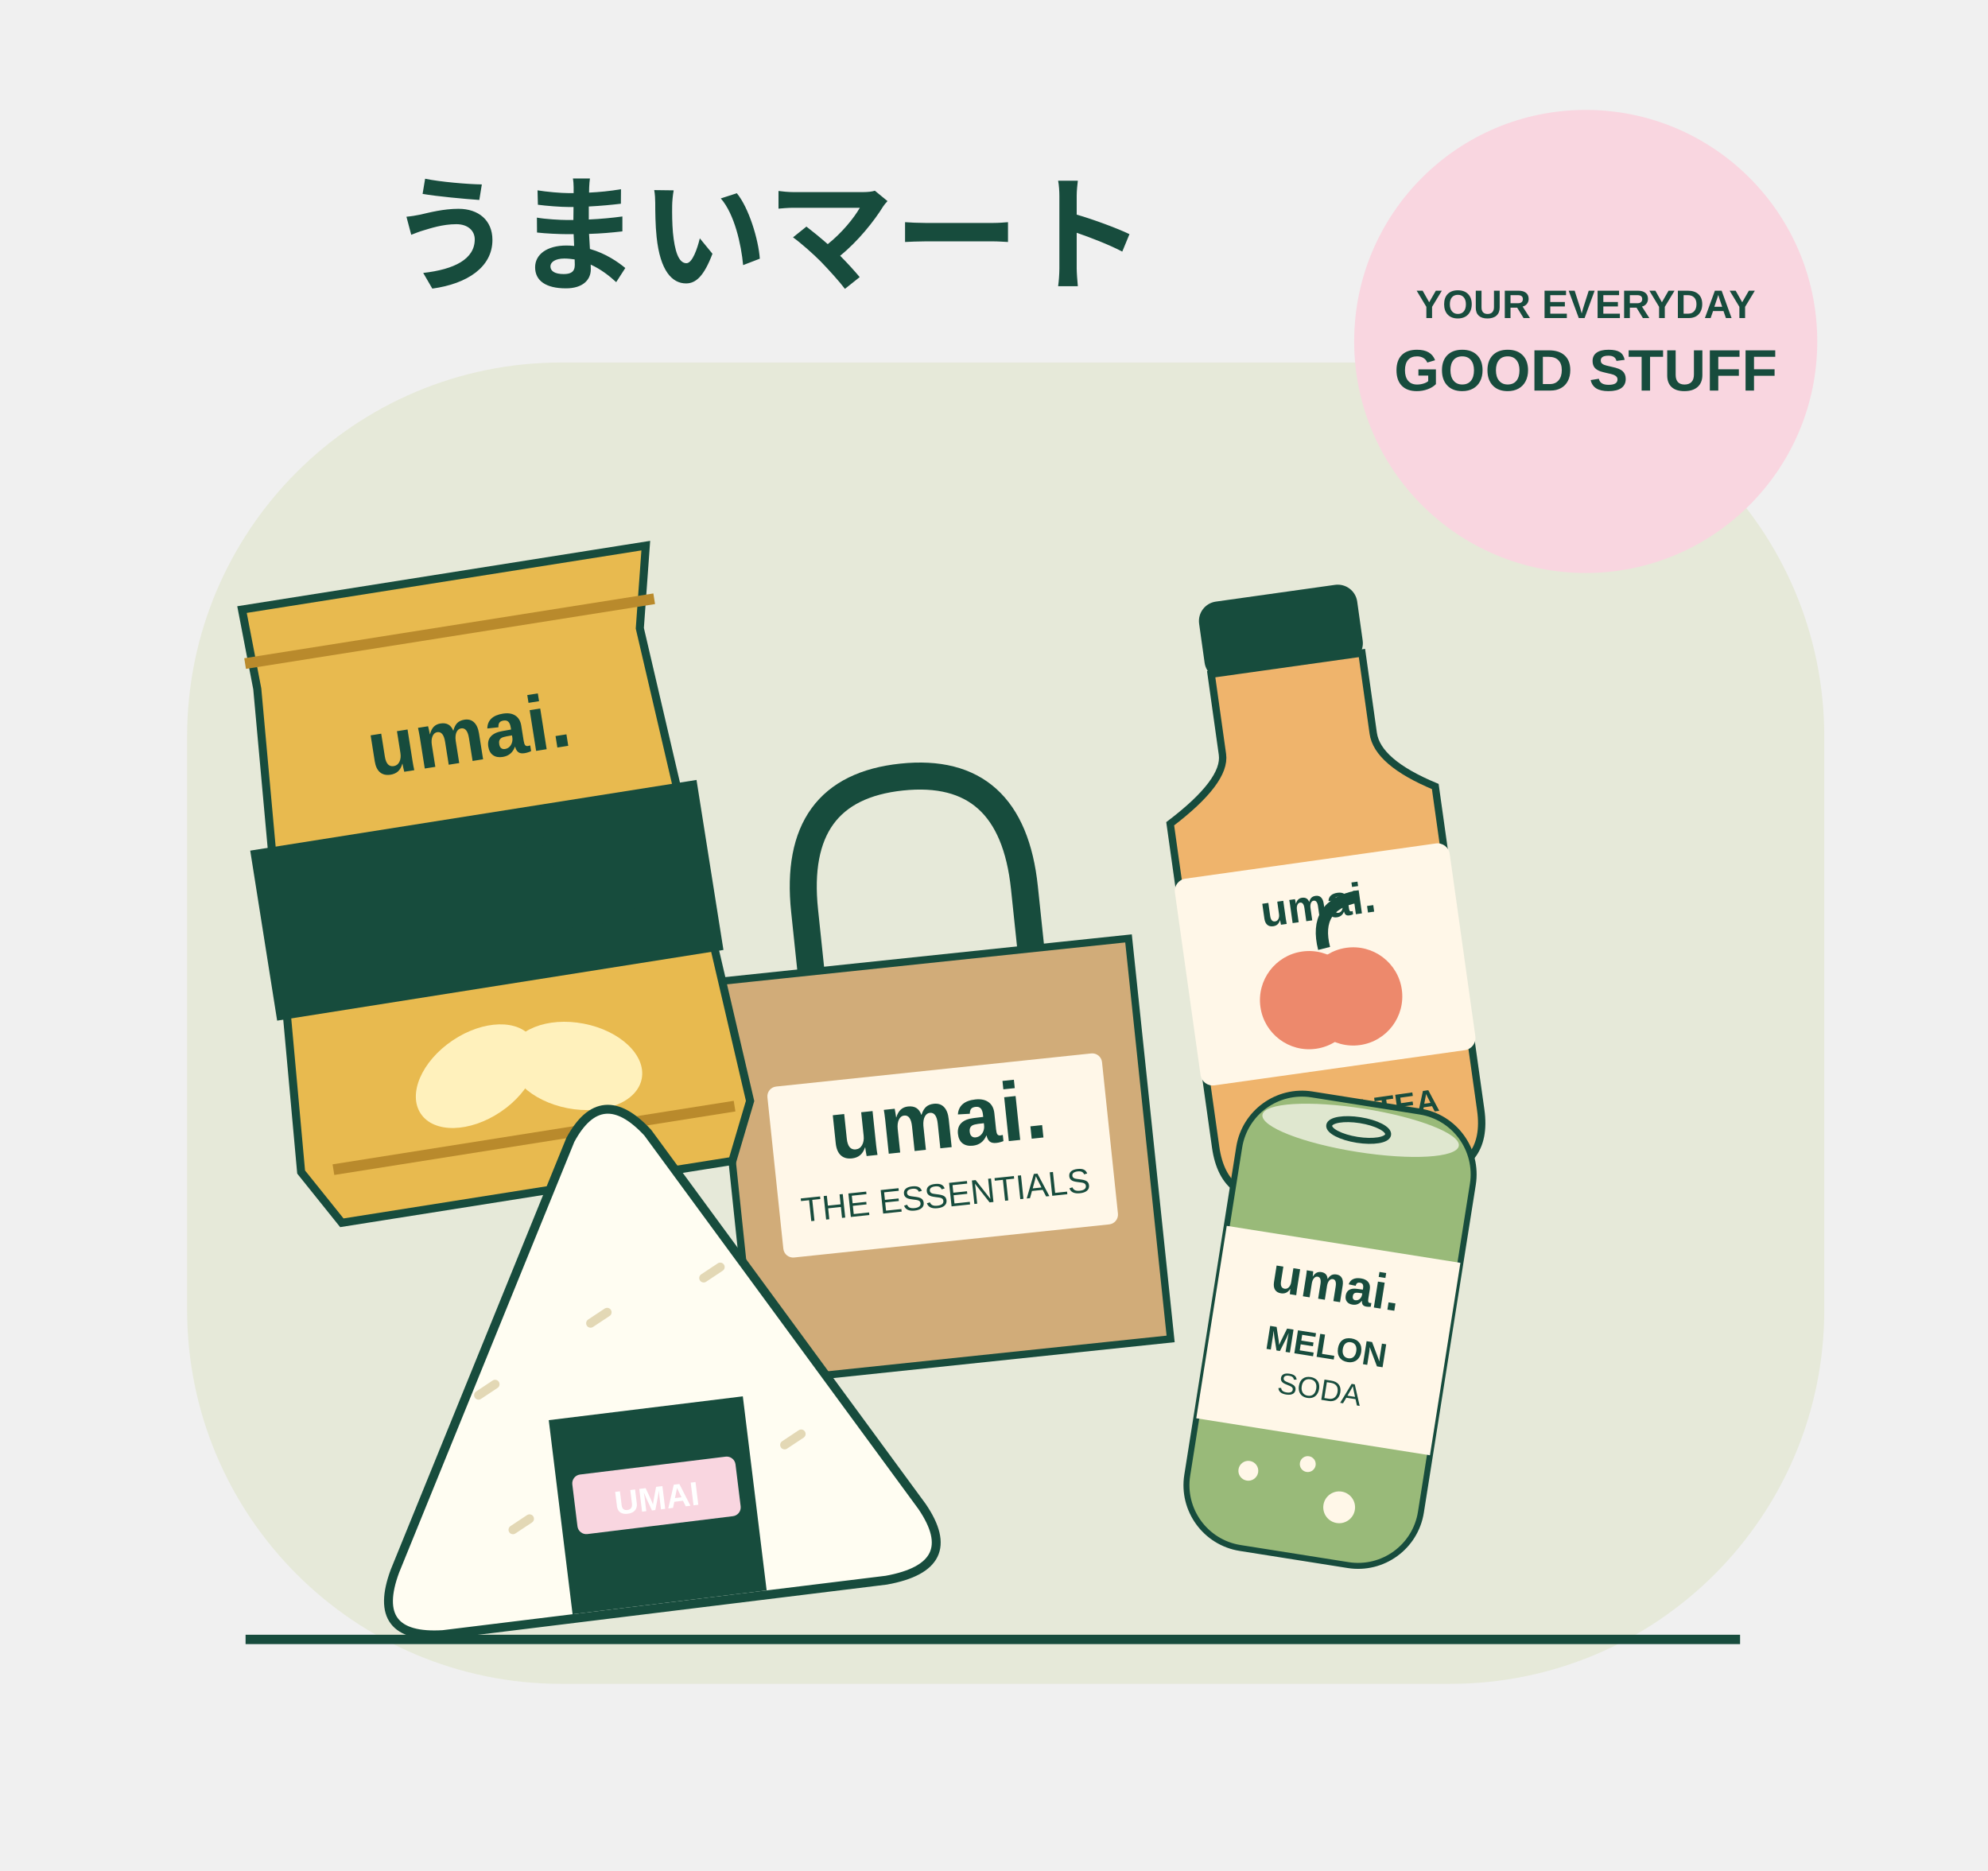
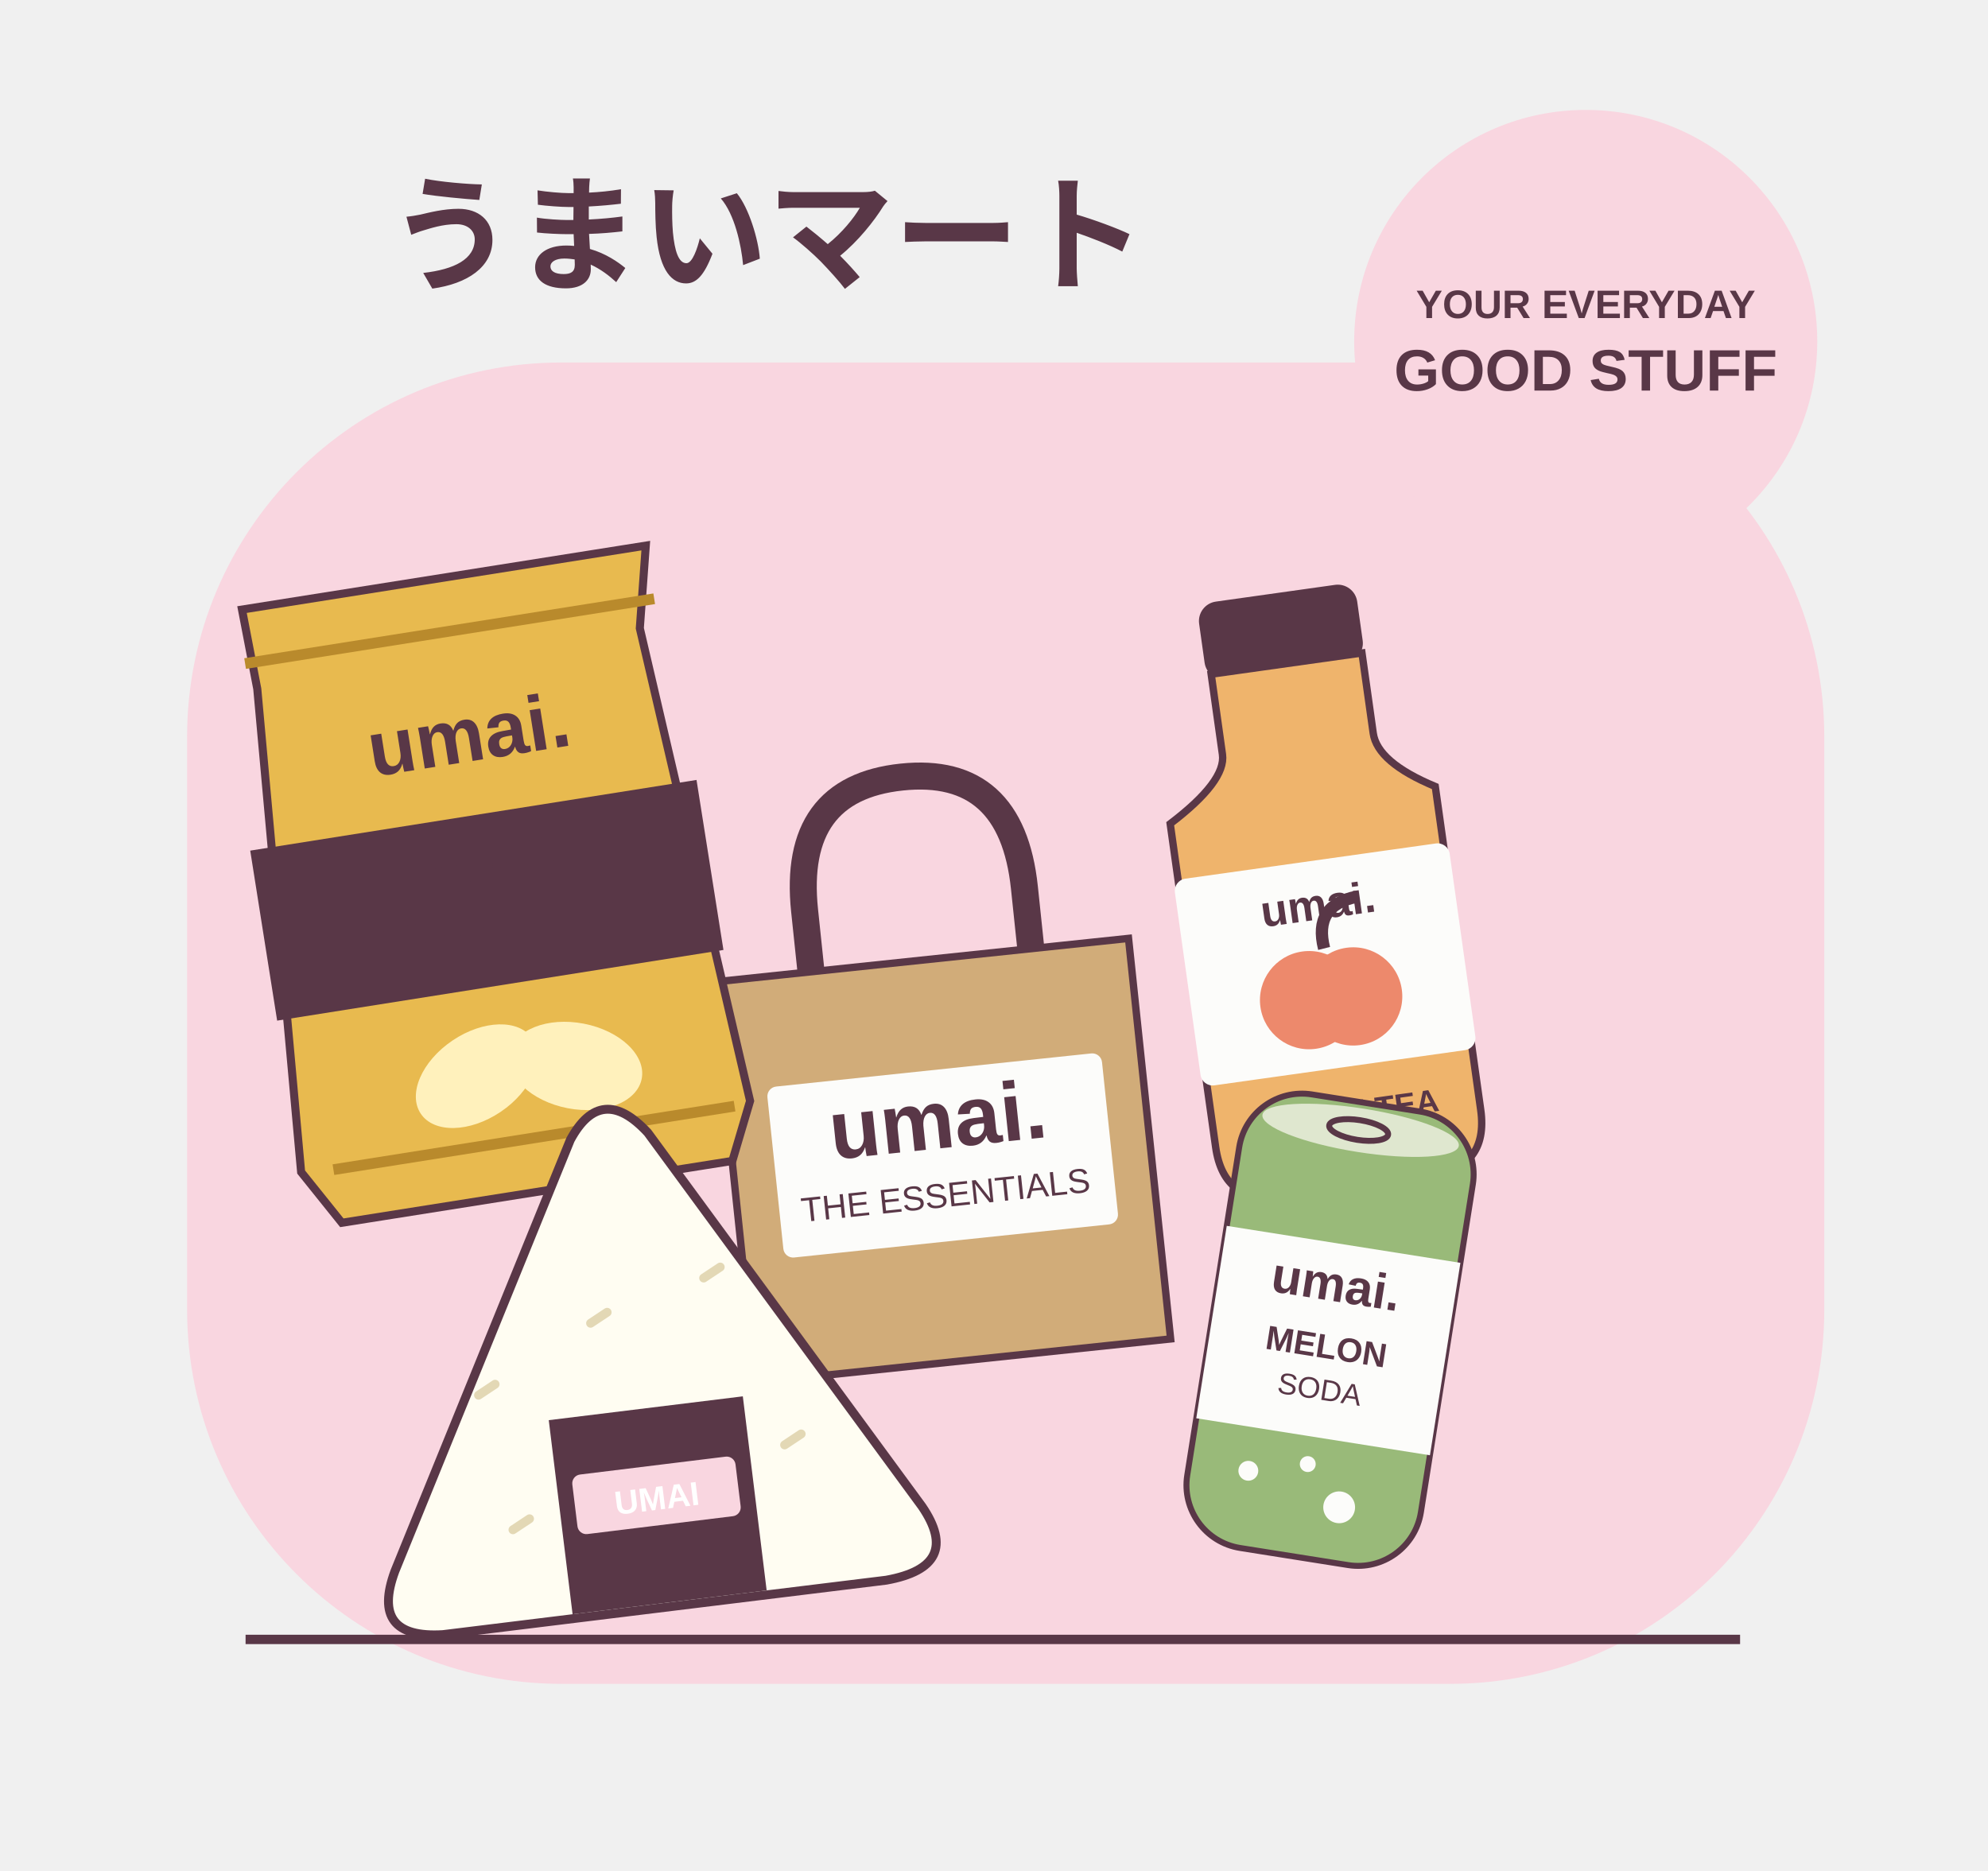
<svg xmlns="http://www.w3.org/2000/svg" width="850" height="800" viewBox="0 0 850 800">
-   <rect x="80" y="155" width="700" height="565" rx="160" fill="#e6e9d9" />
+   <rect x="80" y="155" width="700" height="565" rx="160" fill="#F9D6E0" />
  <circle cx="678" cy="146" r="99" fill="#F9D6E0" />
-   <text x="678" y="136" text-anchor="middle" font-family="Arial" font-weight="bold" font-size="17" fill="#174c3d">YOUR EVERYDAY</text>
-   <text x="678" y="167" text-anchor="middle" font-family="Arial" font-weight="bold" font-size="25" fill="#174c3d">GOOD STUFF</text>
+   <text x="678" y="136" text-anchor="middle" font-family="Arial" font-weight="bold" font-size="17" fill="#593747">YOUR EVERYDAY</text>
+   <text x="678" y="167" text-anchor="middle" font-family="Arial" font-weight="bold" font-size="25" fill="#593747">GOOD STUFF</text>
  <g transform="translate(170 280) scale(1.05)">
    <g transform="rotate(-6 220 190)">
-       <path d="M135 124h170v164H135z" fill="#d1ac79" stroke="#174c3d" stroke-width="3" />
-       <path d="M175 124V99q0-50 45-50t45 50v25" stroke="#174c3d" stroke-width="11" fill="none" />
-       <rect x="152" y="169" width="137" height="70" rx="4" fill="#fff7e8" />
-       <text x="220" y="201" text-anchor="middle" font-family="Arial" font-size="34" font-weight="900" fill="#174c3d">umai.</text>
-       <text x="220" y="225" text-anchor="middle" font-family="Arial" font-size="14" fill="#174c3d">THE ESSENTIALS</text>
+       <path d="M135 124h170v164H135z" fill="#d1ac79" stroke="#593747" stroke-width="3" />
+       <path d="M175 124V99q0-50 45-50t45 50v25" stroke="#593747" stroke-width="11" fill="none" />
+       <rect x="152" y="169" width="137" height="70" rx="4" fill="#FCFCFA" />
+       <text x="220" y="201" text-anchor="middle" font-family="Arial" font-size="34" font-weight="900" fill="#593747">umai.</text>
+       <text x="220" y="225" text-anchor="middle" font-family="Arial" font-size="14" fill="#593747">THE ESSENTIALS</text>
    </g>
  </g>
  <g transform="translate(-40 175) scale(1.15)">
    <g transform="rotate(-9 220 190)">
-       <path d="M144 61h152l-7 30 13 180-10 21H145l-12-21 12-180z" fill="#e8ba4f" stroke="#174c3d" stroke-width="3" />
+       <path d="M144 61h152l-7 30 13 180-10 21H145l-12-21 12-180z" fill="#e8ba4f" stroke="#593747" stroke-width="3" />
      <path d="M142 81h154m-151 191h151" stroke="#b98a2c" stroke-width="4" />
-       <text x="220" y="130" font-family="Arial" font-weight="900" font-size="29" fill="#174c3d" text-anchor="middle">umai.</text>
-       <path d="M133 150h168v64H133z" fill="#174c3d" />
-       <text x="220" y="176" font-family="Arial" font-weight="bold" font-size="20" fill="#174c3d" text-anchor="middle">NORI</text>
-       <text x="220" y="199" font-family="Arial" font-size="18" fill="#174c3d" text-anchor="middle">POTATO CHIPS</text>
+       <text x="220" y="130" font-family="Arial" font-weight="900" font-size="29" fill="#593747" text-anchor="middle">umai.</text>
+       <path d="M133 150h168v64H133z" fill="#593747" />
+       <text x="220" y="176" font-family="Arial" font-weight="bold" font-size="20" fill="#593747" text-anchor="middle">NORI</text>
+       <text x="220" y="199" font-family="Arial" font-size="18" fill="#593747" text-anchor="middle">POTATO CHIPS</text>
      <ellipse cx="203" cy="246" rx="25" ry="16" fill="#fff1bc" transform="rotate(-25 203 246)" />
      <ellipse cx="240" cy="248" rx="25" ry="16" fill="#fff1bc" transform="rotate(20 240 248)" />
    </g>
  </g>
  <g transform="translate(335 205) scale(1.05)">
    <g transform="rotate(-8 220 190)">
-       <rect x="188" y="45" width="65" height="32" rx="8" fill="#174c3d" />
-       <path d="M190 74h62v33q0 12 22 25v133q0 24-25 24h-59q-25 0-25-24V132q25-14 25-25z" fill="#efb46c" stroke="#174c3d" stroke-width="3" />
-       <rect x="163" y="155" width="113" height="85" rx="5" fill="#fff7e8" />
-       <text x="220" y="179" text-anchor="middle" font-family="Arial" font-size="18" font-weight="bold" fill="#174c3d">umai.</text>
+       <rect x="188" y="45" width="65" height="32" rx="8" fill="#593747" />
+       <path d="M190 74h62v33q0 12 22 25v133q0 24-25 24h-59q-25 0-25-24V132q25-14 25-25z" fill="#efb46c" stroke="#593747" stroke-width="3" />
+       <rect x="163" y="155" width="113" height="85" rx="5" fill="#FCFCFA" />
+       <text x="220" y="179" text-anchor="middle" font-family="Arial" font-size="18" font-weight="bold" fill="#593747">umai.</text>
      <circle cx="211" cy="211" r="20" fill="#ed896c" />
      <circle cx="229" cy="212" r="20" fill="#ed896c" />
-       <path d="M220 191q-2-18 16-19" stroke="#174c3d" stroke-width="5" fill="none" />
-       <text x="220" y="263" text-anchor="middle" fill="#174c3d" font-family="Arial" font-size="13" font-weight="bold">PEACH TEA</text>
+       <path d="M220 191q-2-18 16-19" stroke="#593747" stroke-width="5" fill="none" />
+       <text x="220" y="263" text-anchor="middle" fill="#593747" font-family="Arial" font-size="13" font-weight="bold">PEACH TEA</text>
    </g>
  </g>
  <g transform="translate(65 420) scale(.95)">
    <g transform="rotate(-7 220 190)">
-       <path d="M203 68Q220 44 238 69L340 251Q355 280 320 282H119Q86 280 101 251Z" fill="#fffdf2" stroke="#174c3d" stroke-width="4" />
-       <path d="M178 192h88v88h-88z" fill="#174c3d" />
+       <path d="M203 68Q220 44 238 69L340 251Q355 280 320 282H119Q86 280 101 251Z" fill="#fffdf2" stroke="#593747" stroke-width="4" />
+       <path d="M178 192h88v88h-88z" fill="#593747" />
      <path d="M148 177l8-4m99-36l8-4m-61 18l8-4m72 69l8-4m-134 27l8-4" stroke="#e3d8b5" stroke-width="4" stroke-linecap="round" />
      <rect x="185" y="218" width="74" height="27" rx="4" fill="#F9D6E0" />
      <text x="222" y="238" font-family="Arial" font-weight="bold" font-size="15" text-anchor="middle" fill="#fff">UMAI</text>
    </g>
  </g>
  <g transform="translate(380 415) scale(.85)">
    <g transform="rotate(9 220 190)">
-       <rect x="161" y="65" width="119" height="231" rx="32" fill="#99ba79" stroke="#174c3d" stroke-width="3" />
+       <rect x="161" y="65" width="119" height="231" rx="32" fill="#99ba79" stroke="#593747" stroke-width="3" />
      <ellipse cx="220" cy="79" rx="50" ry="11" fill="#dfe7cf" />
-       <ellipse cx="219" cy="79" rx="15" ry="5" fill="none" stroke="#174c3d" stroke-width="3" />
-       <path d="M161 137h119v98H161z" fill="#fff7e8" />
-       <text x="220" y="166" font-family="Arial" font-weight="900" font-size="25" fill="#174c3d" text-anchor="middle">umai.</text>
-       <text x="220" y="195" font-family="Arial" font-weight="bold" font-size="17" fill="#174c3d" text-anchor="middle">MELON</text>
-       <text x="220" y="216" font-family="Arial" font-size="15" fill="#174c3d" text-anchor="middle">SODA</text>
-       <g fill="#fff7e8">
+       <ellipse cx="219" cy="79" rx="15" ry="5" fill="none" stroke="#593747" stroke-width="3" />
+       <path d="M161 137h119v98H161z" fill="#FCFCFA" />
+       <text x="220" y="166" font-family="Arial" font-weight="900" font-size="25" fill="#593747" text-anchor="middle">umai.</text>
+       <text x="220" y="195" font-family="Arial" font-weight="bold" font-size="17" fill="#593747" text-anchor="middle">MELON</text>
+       <text x="220" y="216" font-family="Arial" font-size="15" fill="#593747" text-anchor="middle">SODA</text>
+       <g fill="#FCFCFA">
        <circle cx="191" cy="257" r="5" />
        <circle cx="239" cy="268" r="8" />
        <circle cx="220" cy="249" r="4" />
      </g>
    </g>
  </g>
-   <path d="M105 701h639" stroke="#174c3d" stroke-width="4" />
-   <text x="166" y="120" font-family="Arial" font-size="54" font-weight="bold" fill="#174c3d">うまいマート</text>
+   <path d="M105 701h639" stroke="#593747" stroke-width="4" />
+   <text x="166" y="120" font-family="Arial" font-size="54" font-weight="bold" fill="#593747">うまいマート</text>
</svg>
